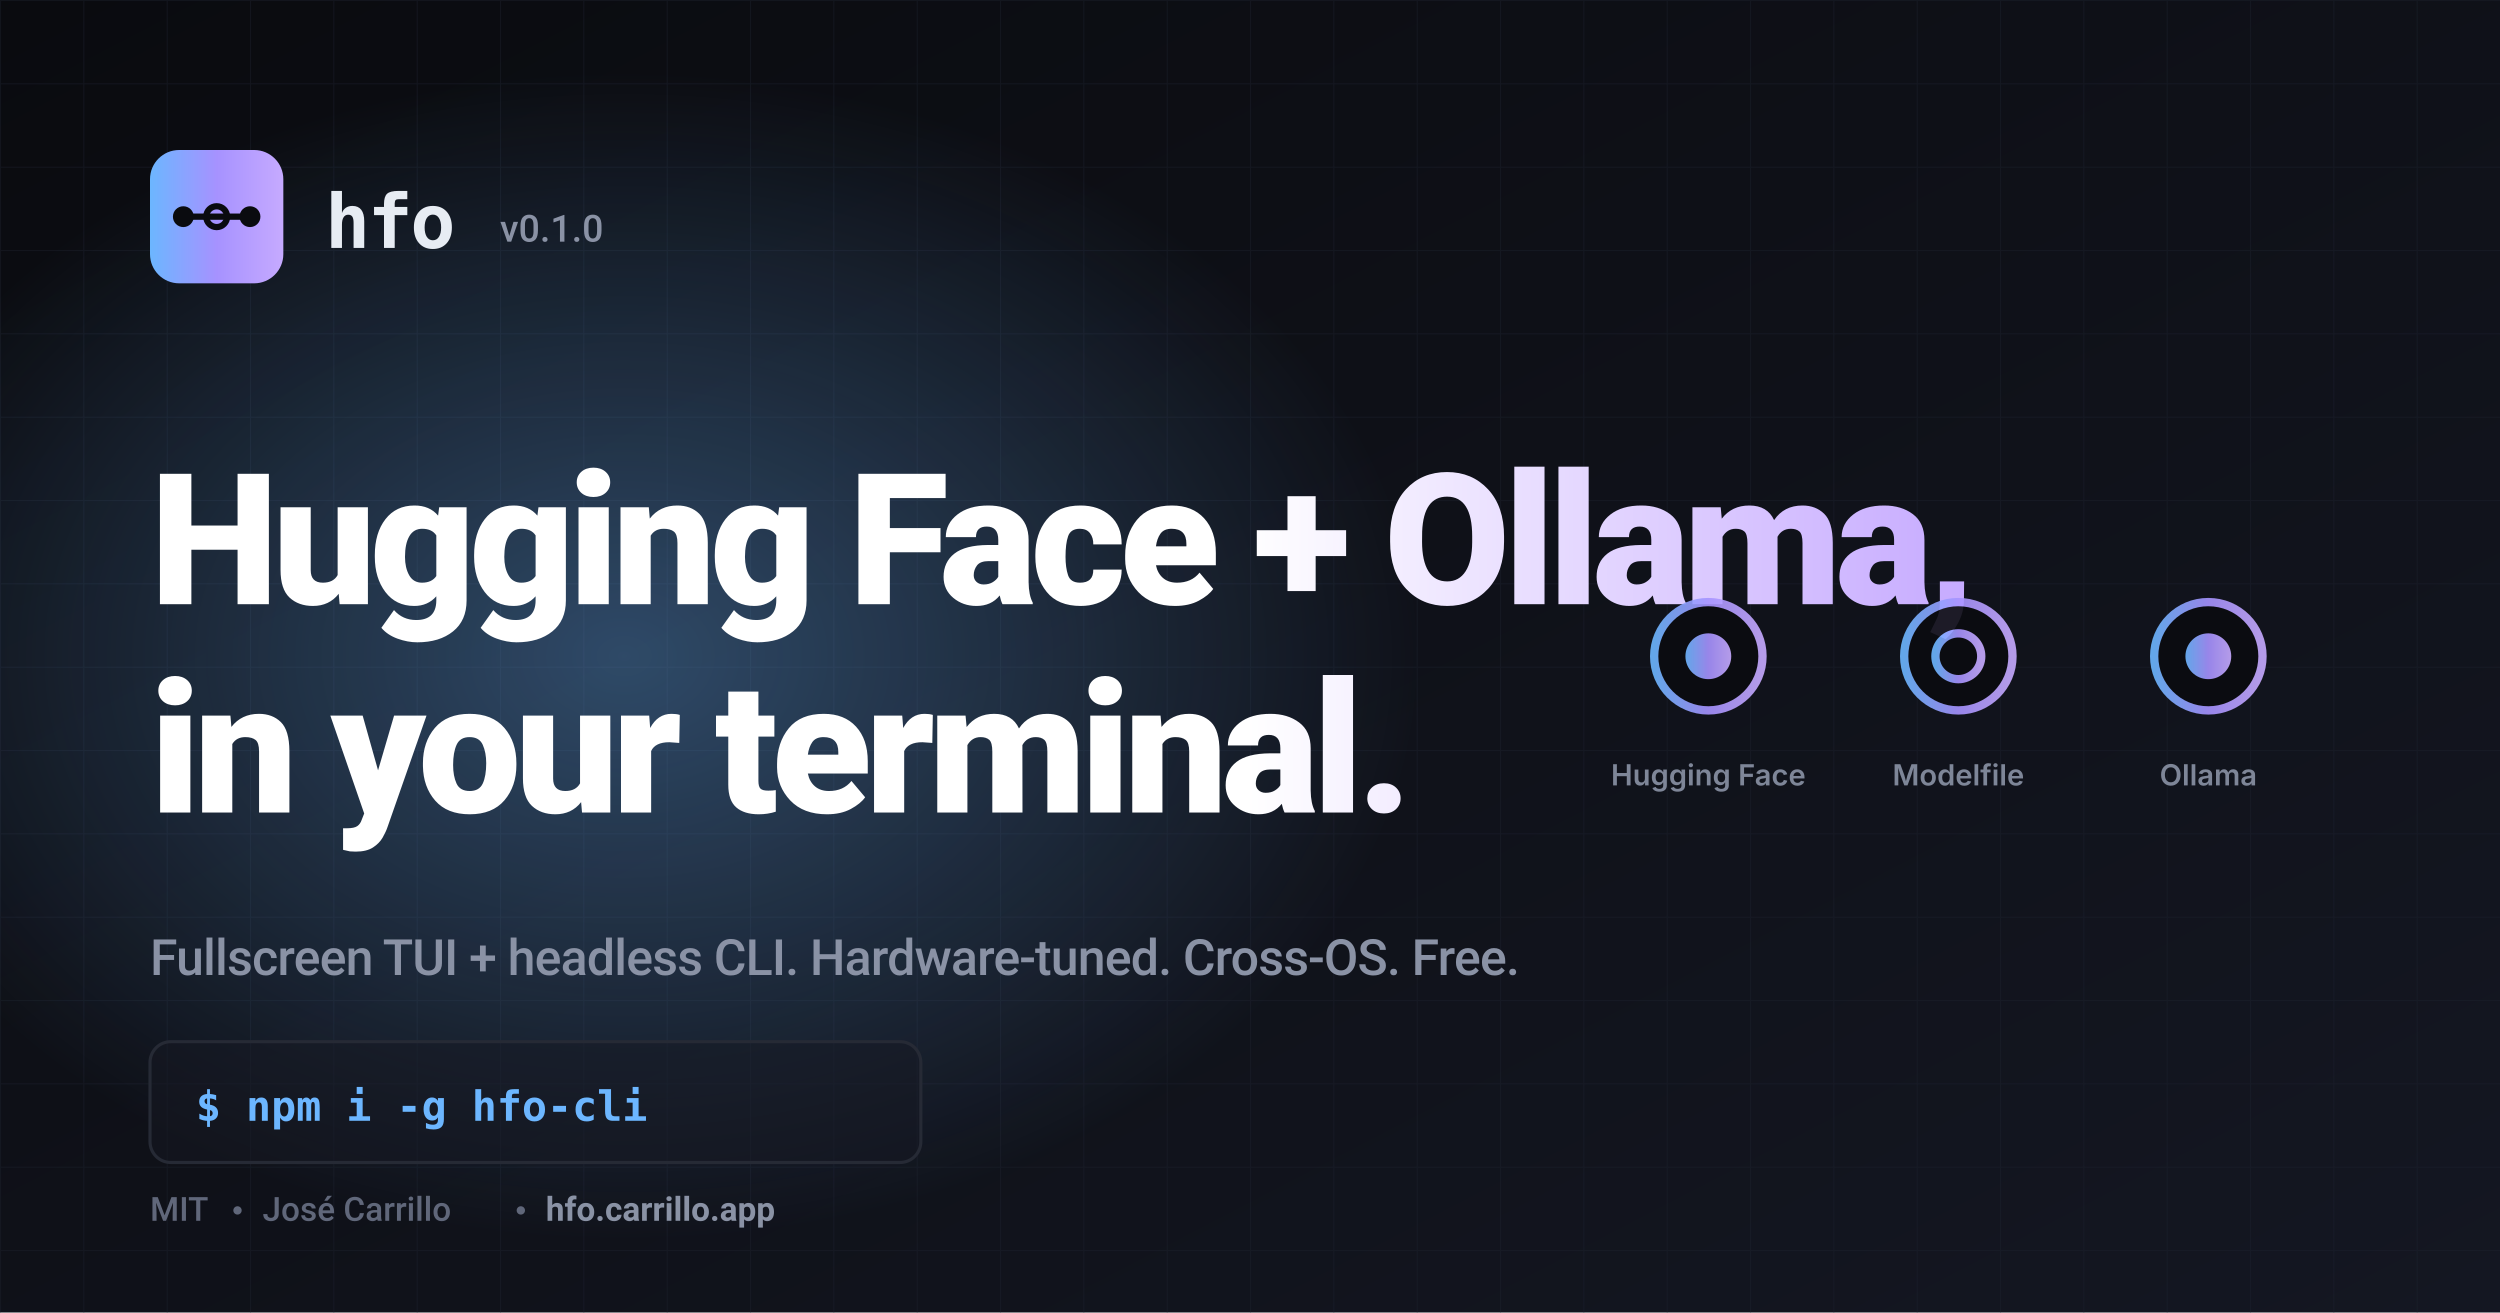
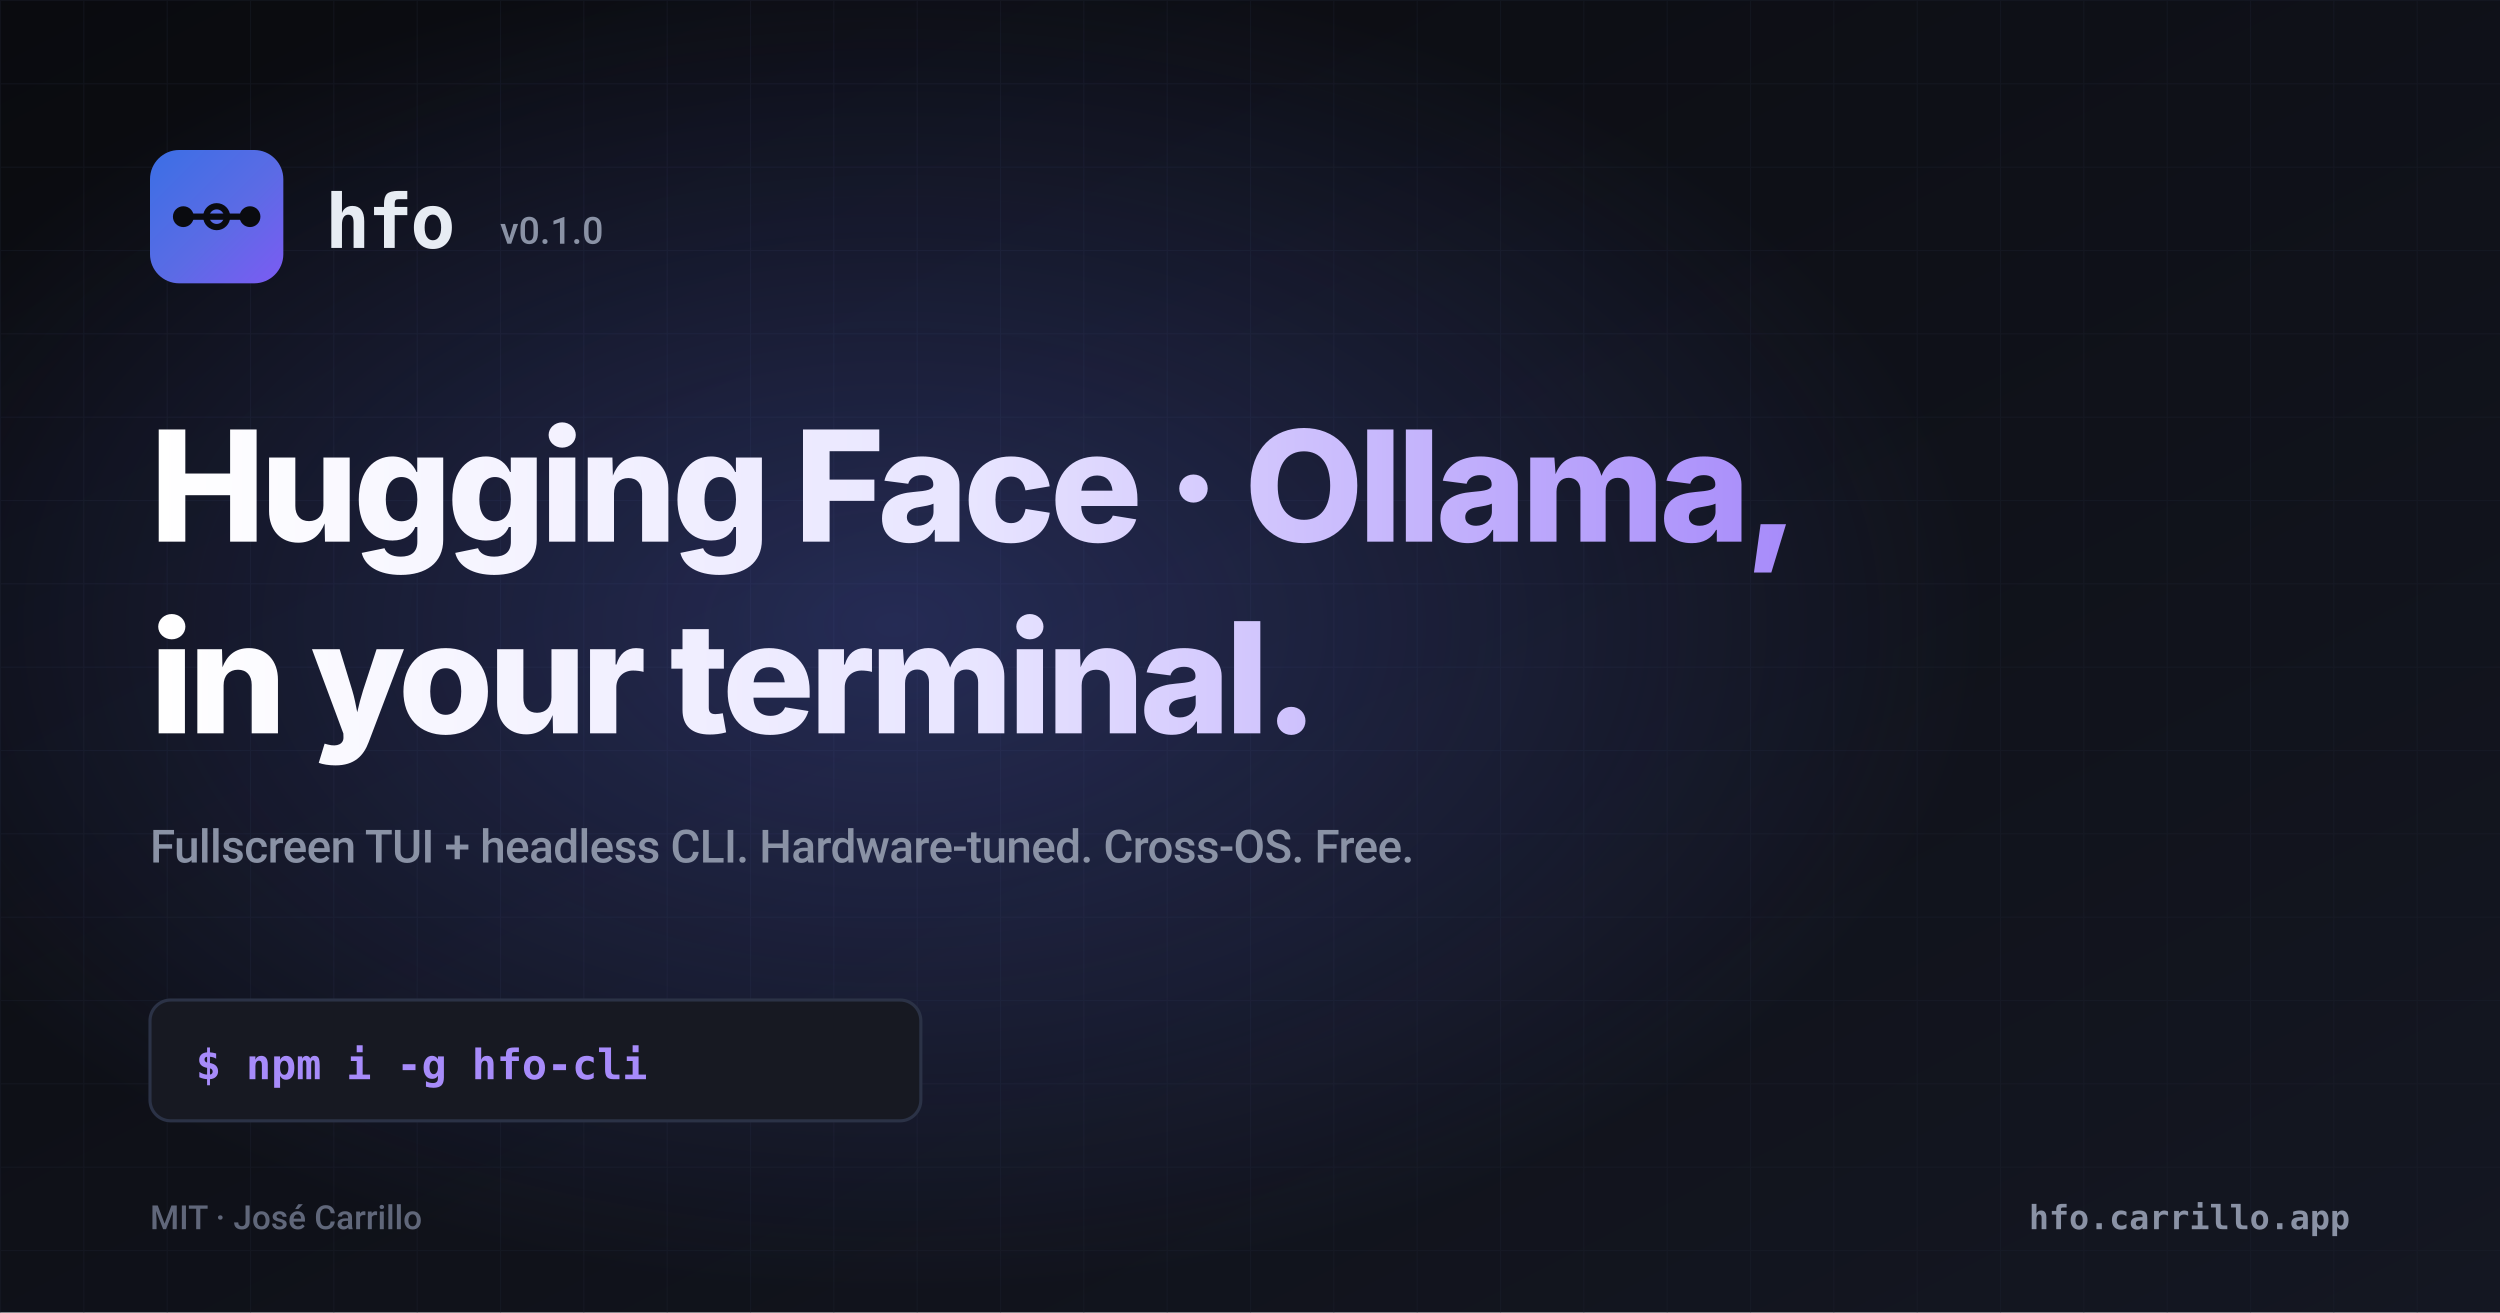
<svg xmlns="http://www.w3.org/2000/svg" viewBox="0 0 1200 630" role="img" aria-label="hfo — Hugging Face · Ollama, in your terminal">
  <defs>
    <linearGradient id="bg" x1="0" y1="0" x2="1" y2="1">
      <stop offset="0" stop-color="#0a0b0f" />
      <stop offset="1" stop-color="#141722" />
    </linearGradient>
-     <linearGradient id="accent" x1="0" y1="0" x2="1" y2="0">
-       <stop offset="0" stop-color="#6cb6ff" />
-       <stop offset="0.5" stop-color="#a692ff" />
-       <stop offset="1" stop-color="#c6aaff" />
+     <linearGradient id="mark-grad" x1="0" y1="0" x2="1" y2="1">
+       <stop offset="0" stop-color="#3B6FE5" />
+       <stop offset="0.55" stop-color="#5B6BE5" />
+       <stop offset="1" stop-color="#7C5BF3" />
    </linearGradient>
    <linearGradient id="headline" x1="0" y1="0" x2="1" y2="0">
      <stop offset="0" stop-color="#ffffff" />
-       <stop offset="0.6" stop-color="#ffffff" />
-       <stop offset="1" stop-color="#c6aaff" />
+       <stop offset="0.5" stop-color="#e8e5ff" />
+       <stop offset="1" stop-color="#A78BFA" />
    </linearGradient>
    <radialGradient id="glow" cx="0.5" cy="0.5" r="0.5">
-       <stop offset="0" stop-color="#6cb6ff" stop-opacity="0.35" />
-       <stop offset="1" stop-color="#6cb6ff" stop-opacity="0" />
+       <stop offset="0" stop-color="#5B6BE5" stop-opacity="0.30" />
+       <stop offset="1" stop-color="#5B6BE5" stop-opacity="0" />
    </radialGradient>
    <pattern id="grid" width="40" height="40" patternUnits="userSpaceOnUse">
      <path d="M 40 0 L 0 0 0 40" fill="none" stroke="#1d2230" stroke-width="1" />
    </pattern>
  </defs>
  <rect width="1200" height="630" fill="url(#bg)" />
-   <rect width="1200" height="630" fill="url(#grid)" opacity="0.4" />
-   <ellipse cx="300" cy="315" rx="380" ry="280" fill="url(#glow)" />
+   <rect width="1200" height="630" fill="url(#grid)" opacity="0.35" />
+   <ellipse cx="430" cy="300" rx="520" ry="320" fill="url(#glow)" />
  <g transform="translate(72, 72)">
-     <rect x="0" y="0" width="64" height="64" rx="14" fill="url(#accent)" />
+     <rect x="0" y="0" width="64" height="64" rx="14" fill="url(#mark-grad)" />
    <line x1="16" y1="32" x2="48" y2="32" stroke="#0a0b0f" stroke-width="3" stroke-linecap="round" />
    <circle cx="16" cy="32" r="5" fill="#0a0b0f" />
    <circle cx="32" cy="32" r="5" fill="none" stroke="#0a0b0f" stroke-width="3" />
    <circle cx="48" cy="32" r="5" fill="#0a0b0f" />
    <text x="84" y="47" font-family="ui-monospace, 'JetBrains Mono', 'SF Mono', Menlo, Consolas, monospace" font-size="36" font-weight="700" fill="#e7ecf3" letter-spacing="-1.2">hfo</text>
-     <text x="168" y="44" font-family="-apple-system, BlinkMacSystemFont, 'Segoe UI', Roboto, sans-serif" font-size="18" font-weight="500" fill="#8a92a5">v0.1.0</text>
+     <text x="168" y="45" font-family="-apple-system, BlinkMacSystemFont, 'Segoe UI', Roboto, sans-serif" font-size="18" font-weight="500" fill="#8a92a5">v0.1.0</text>
  </g>
-   <text x="72" y="290" font-family="-apple-system, BlinkMacSystemFont, 'Segoe UI', Roboto, 'Helvetica Neue', sans-serif" font-size="88" font-weight="800" fill="url(#headline)" letter-spacing="-3">
-     <tspan x="72" dy="0">Hugging Face + Ollama,</tspan>
-     <tspan x="72" dy="100">in your terminal.</tspan>
+   <g transform="translate(72, 0)">
+     <text font-family="-apple-system, BlinkMacSystemFont, 'Segoe UI', 'Inter', Roboto, 'Helvetica Neue', sans-serif" font-size="74" font-weight="800" fill="url(#headline)" letter-spacing="-2.4">
+       <tspan x="0" y="260">Hugging Face · Ollama,</tspan>
+       <tspan x="0" y="352">in your terminal.</tspan>
+     </text>
+   </g>
+   <text x="72" y="414" font-family="-apple-system, BlinkMacSystemFont, 'Segoe UI', Roboto, sans-serif" font-size="22" font-weight="500" fill="#8a92a5" letter-spacing="-0.3">
+     Fullscreen TUI + headless CLI.  Hardware-tuned.  Cross-OS.  Free.
  </text>
-   <text x="72" y="468" font-family="-apple-system, BlinkMacSystemFont, 'Segoe UI', Roboto, sans-serif" font-size="24" font-weight="500" fill="#8a92a5" letter-spacing="-0.4">
-     Fullscreen TUI + headless CLI. Hardware-tuned. Cross-OS. Free.
-   </text>
-   <g transform="translate(72, 500)">
-     <rect x="0" y="0" width="370" height="58" rx="10" fill="#17192280" stroke="#262a35" stroke-width="1.5" />
-     <text x="22" y="38" font-family="ui-monospace, 'JetBrains Mono', 'SF Mono', Menlo, Consolas, monospace" font-size="20" font-weight="600" fill="#6cb6ff">$ npm i -g hfo-cli</text>
+   <g transform="translate(72, 480)">
+     <rect x="0" y="0" width="370" height="58" rx="10" fill="#171922" stroke="#2b3246" stroke-width="1.5" />
+     <text x="22" y="38" font-family="ui-monospace, 'JetBrains Mono', 'SF Mono', Menlo, Consolas, monospace" font-size="20" font-weight="600" fill="#A78BFA">$ npm i -g hfo-cli</text>
  </g>
-   <g transform="translate(820, 255)" opacity="0.9">
-     <line x1="0" y1="60" x2="240" y2="60" stroke="url(#accent)" stroke-width="4" stroke-linecap="round" />
-     <circle cx="0" cy="60" r="26" fill="#0a0b0f" stroke="url(#accent)" stroke-width="4" />
-     <circle cx="0" cy="60" r="11" fill="url(#accent)" />
-     <circle cx="120" cy="60" r="26" fill="#0a0b0f" stroke="url(#accent)" stroke-width="4" />
-     <circle cx="120" cy="60" r="11" fill="none" stroke="url(#accent)" stroke-width="4" />
-     <circle cx="240" cy="60" r="26" fill="#0a0b0f" stroke="url(#accent)" stroke-width="4" />
-     <circle cx="240" cy="60" r="11" fill="url(#accent)" />
-     <text x="0" y="122" text-anchor="middle" font-family="-apple-system, BlinkMacSystemFont, sans-serif" font-size="14" font-weight="600" fill="#8a92a5">Hugging Face</text>
-     <text x="120" y="122" text-anchor="middle" font-family="-apple-system, BlinkMacSystemFont, sans-serif" font-size="14" font-weight="600" fill="#8a92a5">Modelfile</text>
-     <text x="240" y="122" text-anchor="middle" font-family="-apple-system, BlinkMacSystemFont, sans-serif" font-size="14" font-weight="600" fill="#8a92a5">Ollama</text>
-   </g>
-   <g transform="translate(72, 586)">
-     <text x="0" y="0" font-family="-apple-system, BlinkMacSystemFont, 'Segoe UI', Roboto, sans-serif" font-size="16" font-weight="500" fill="#60677a">MIT</text>
-     <circle cx="42" cy="-5" r="2" fill="#60677a" />
-     <text x="54" y="0" font-family="-apple-system, BlinkMacSystemFont, 'Segoe UI', Roboto, sans-serif" font-size="16" font-weight="500" fill="#60677a">José Carrillo</text>
-     <circle cx="178" cy="-5" r="2" fill="#60677a" />
-     <text x="190" y="0" font-family="-apple-system, BlinkMacSystemFont, 'Segoe UI', Roboto, sans-serif" font-size="16" font-weight="600" fill="#8a92a5">hfo.carrillo.app</text>
-   </g>
+   <text x="72" y="590" font-family="-apple-system, BlinkMacSystemFont, 'Segoe UI', Roboto, sans-serif" font-size="16" font-weight="500" fill="#60677a">MIT · José Carrillo</text>
+   <text x="1128" y="590" text-anchor="end" font-family="ui-monospace, 'JetBrains Mono', 'SF Mono', monospace" font-size="16" font-weight="600" fill="#8a92a5">hfo.carrillo.app</text>
</svg>
